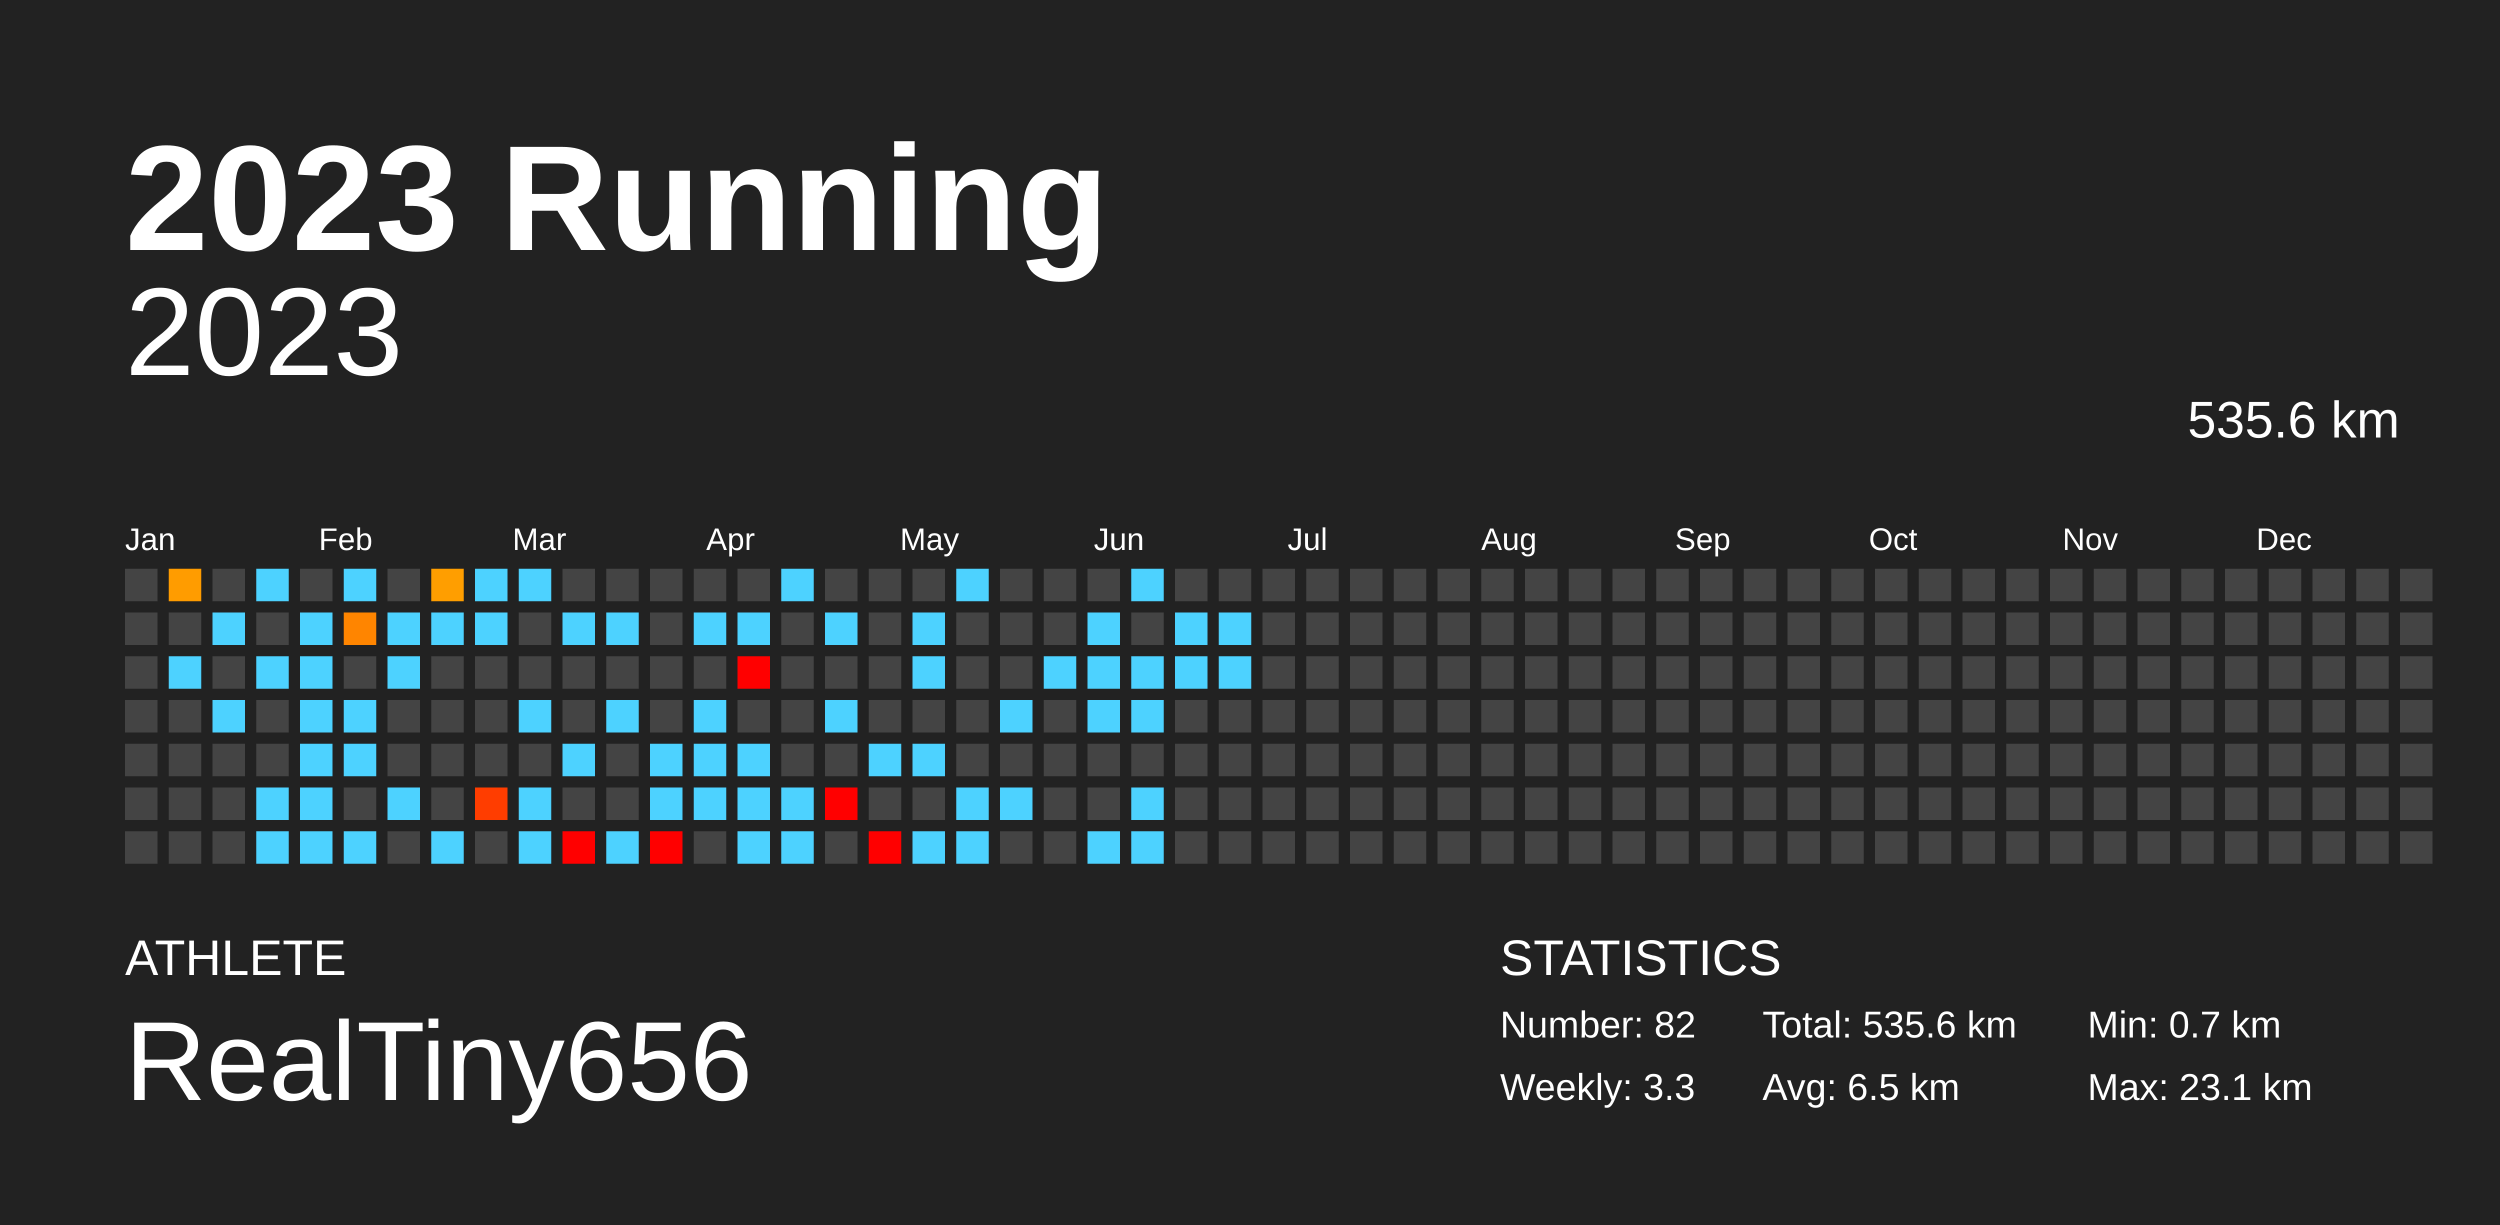
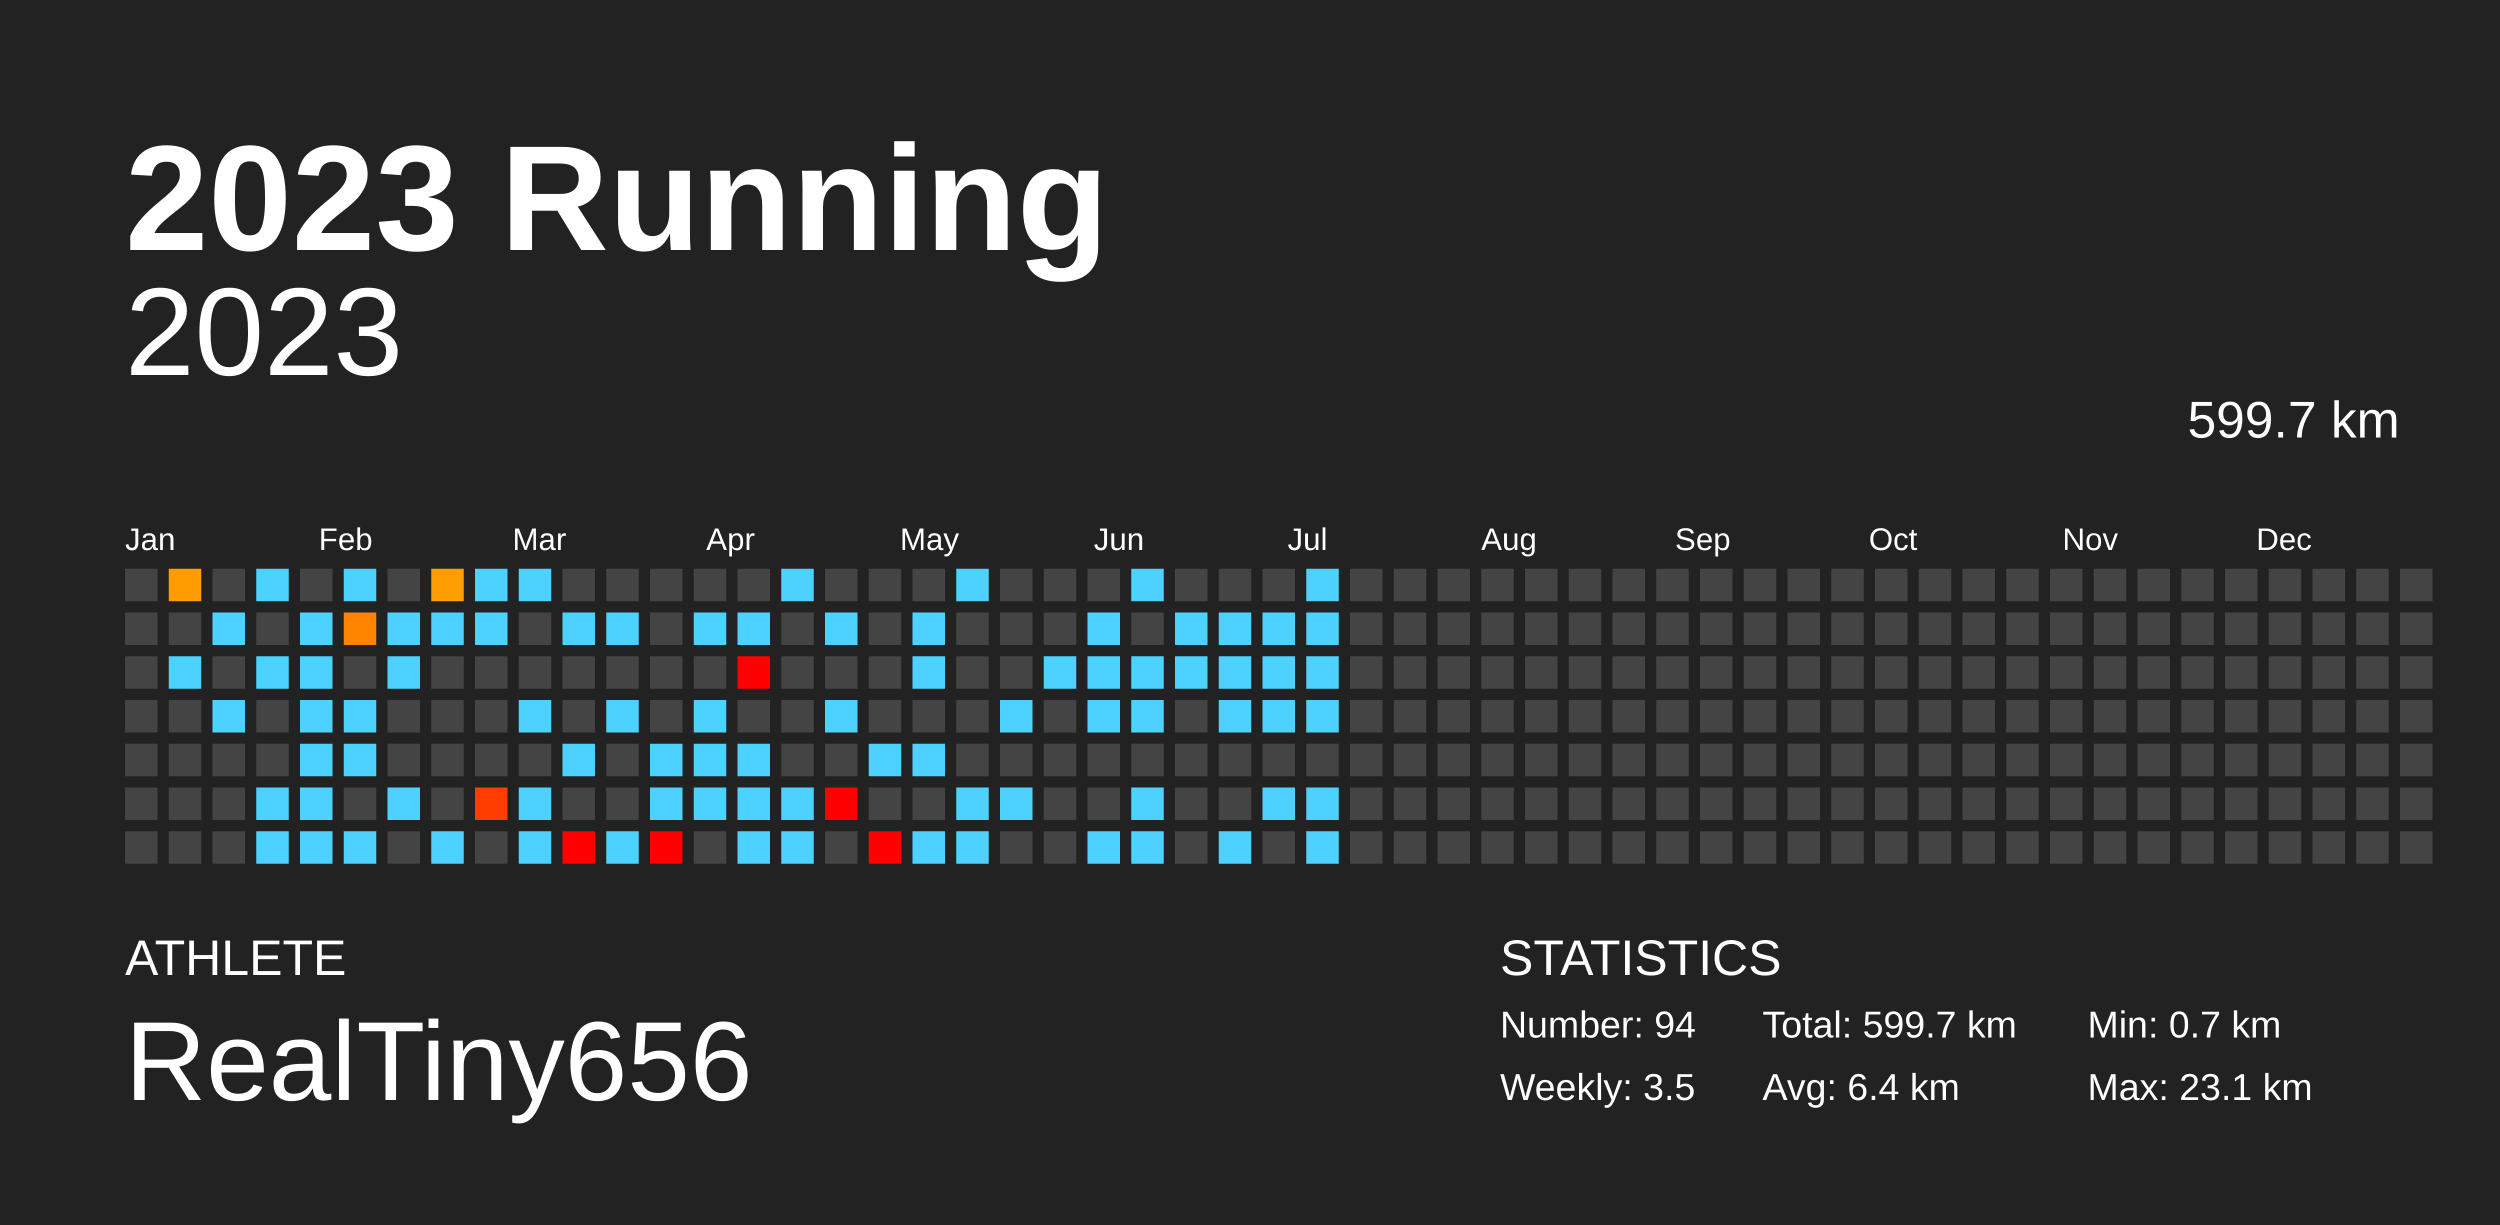
<svg xmlns="http://www.w3.org/2000/svg" baseProfile="full" height="98mm" version="1.1" viewBox="0,0,200,98" width="200mm">
  <defs />
  <rect fill="#222222" height="98" width="200" x="0" y="0" />
  <text fill="#FFFFFF" style="font-size:12px; font-family:Arial; font-weight:bold;" x="10" y="20">2023 Running</text>
  <text fill="#FFFFFF" style="font-size:4px; font-family:Arial" x="10" y="78">ATHLETE</text>
  <text fill="#FFFFFF" style="font-size:9px; font-family:Arial" x="10" y="88">RealTiny656</text>
  <text fill="#FFFFFF" style="font-size:4px; font-family:Arial" x="120" y="78">STATISTICS</text>
-   <text fill="#FFFFFF" style="font-size:3px; font-family:Arial" x="120" y="83">Number: 82</text>
-   <text fill="#FFFFFF" style="font-size:3px; font-family:Arial" x="120" y="88">Weekly: 3.3</text>
-   <text fill="#FFFFFF" style="font-size:3px; font-family:Arial" x="141" y="83">Total: 535.6 km</text>
-   <text fill="#FFFFFF" style="font-size:3px; font-family:Arial" x="141" y="88">Avg: 6.5 km</text>
+   <text fill="#FFFFFF" style="font-size:3px; font-family:Arial" x="120" y="83">Number: 94</text>
+   <text fill="#FFFFFF" style="font-size:3px; font-family:Arial" x="120" y="88">Weekly: 3.5</text>
+   <text fill="#FFFFFF" style="font-size:3px; font-family:Arial" x="141" y="83">Total: 599.7 km</text>
+   <text fill="#FFFFFF" style="font-size:3px; font-family:Arial" x="141" y="88">Avg: 6.4 km</text>
  <text fill="#FFFFFF" style="font-size:3px; font-family:Arial" x="167" y="83">Min: 0.7 km</text>
  <text fill="#FFFFFF" style="font-size:3px; font-family:Arial" x="167" y="88">Max: 23.1 km</text>
  <text alignment-baseline="hanging" fill="#FFFFFF" style="font-size:10.0px; font-family:Arial;" x="10" y="30">2023</text>
-   <text alignment-baseline="hanging" fill="#FFFFFF" style="font-size:4.125px; font-family:Arial;" x="175" y="35">535.6 km</text>
+   <text alignment-baseline="hanging" fill="#FFFFFF" style="font-size:4.125px; font-family:Arial;" x="175" y="35">599.7 km</text>
  <text fill="#FFFFFF" style="font-size:2.5px; font-family:Arial" x="10.0" y="44">Jan</text>
  <text fill="#FFFFFF" style="font-size:2.5px; font-family:Arial" x="25.5" y="44">Feb</text>
  <text fill="#FFFFFF" style="font-size:2.5px; font-family:Arial" x="41.0" y="44">Mar</text>
  <text fill="#FFFFFF" style="font-size:2.5px; font-family:Arial" x="56.5" y="44">Apr</text>
  <text fill="#FFFFFF" style="font-size:2.5px; font-family:Arial" x="72.0" y="44">May</text>
  <text fill="#FFFFFF" style="font-size:2.5px; font-family:Arial" x="87.5" y="44">Jun</text>
  <text fill="#FFFFFF" style="font-size:2.5px; font-family:Arial" x="103.0" y="44">Jul</text>
  <text fill="#FFFFFF" style="font-size:2.5px; font-family:Arial" x="118.5" y="44">Aug</text>
  <text fill="#FFFFFF" style="font-size:2.5px; font-family:Arial" x="134.0" y="44">Sep</text>
  <text fill="#FFFFFF" style="font-size:2.5px; font-family:Arial" x="149.5" y="44">Oct</text>
  <text fill="#FFFFFF" style="font-size:2.5px; font-family:Arial" x="165.0" y="44">Nov</text>
  <text fill="#FFFFFF" style="font-size:2.5px; font-family:Arial" x="180.5" y="44">Dec</text>
  <rect fill="#444444" height="2.6" width="2.6" x="10.0" y="45.5" />
  <rect fill="#444444" height="2.6" width="2.6" x="10.0" y="49.0" />
  <rect fill="#444444" height="2.6" width="2.6" x="10.0" y="52.5" />
  <rect fill="#444444" height="2.6" width="2.6" x="10.0" y="56.0" />
  <rect fill="#444444" height="2.6" width="2.6" x="10.0" y="59.5" />
  <rect fill="#444444" height="2.6" width="2.6" x="10.0" y="63.0" />
  <rect fill="#444444" height="2.6" width="2.6" x="10.0" y="66.5" />
  <rect fill="#ff9c00" height="2.6" width="2.6" x="13.5" y="45.5" />
  <rect fill="#444444" height="2.6" width="2.6" x="13.5" y="49.0" />
  <rect fill="#4dd2ff" height="2.6" width="2.6" x="13.5" y="52.5" />
  <rect fill="#444444" height="2.6" width="2.6" x="13.5" y="56.0" />
  <rect fill="#444444" height="2.6" width="2.6" x="13.5" y="59.5" />
  <rect fill="#444444" height="2.6" width="2.6" x="13.5" y="63.0" />
  <rect fill="#444444" height="2.6" width="2.6" x="13.5" y="66.5" />
  <rect fill="#444444" height="2.6" width="2.6" x="17.0" y="45.5" />
  <rect fill="#4dd2ff" height="2.6" width="2.6" x="17.0" y="49.0" />
  <rect fill="#444444" height="2.6" width="2.6" x="17.0" y="52.5" />
  <rect fill="#4dd2ff" height="2.6" width="2.6" x="17.0" y="56.0" />
  <rect fill="#444444" height="2.6" width="2.6" x="17.0" y="59.5" />
  <rect fill="#444444" height="2.6" width="2.6" x="17.0" y="63.0" />
  <rect fill="#444444" height="2.6" width="2.6" x="17.0" y="66.5" />
  <rect fill="#4dd2ff" height="2.6" width="2.6" x="20.5" y="45.5" />
  <rect fill="#444444" height="2.6" width="2.6" x="20.5" y="49.0" />
  <rect fill="#4dd2ff" height="2.6" width="2.6" x="20.5" y="52.5" />
  <rect fill="#444444" height="2.6" width="2.6" x="20.5" y="56.0" />
  <rect fill="#444444" height="2.6" width="2.6" x="20.5" y="59.5" />
  <rect fill="#4dd2ff" height="2.6" width="2.6" x="20.5" y="63.0" />
  <rect fill="#4dd2ff" height="2.6" width="2.6" x="20.5" y="66.5" />
  <rect fill="#444444" height="2.6" width="2.6" x="24.0" y="45.5" />
  <rect fill="#4dd2ff" height="2.6" width="2.6" x="24.0" y="49.0" />
  <rect fill="#4dd2ff" height="2.6" width="2.6" x="24.0" y="52.5" />
  <rect fill="#4dd2ff" height="2.6" width="2.6" x="24.0" y="56.0" />
  <rect fill="#4dd2ff" height="2.6" width="2.6" x="24.0" y="59.5" />
  <rect fill="#4dd2ff" height="2.6" width="2.6" x="24.0" y="63.0" />
  <rect fill="#4dd2ff" height="2.6" width="2.6" x="24.0" y="66.5" />
  <rect fill="#4dd2ff" height="2.6" width="2.6" x="27.5" y="45.5" />
  <rect fill="#ff8500" height="2.6" width="2.6" x="27.5" y="49.0" />
  <rect fill="#444444" height="2.6" width="2.6" x="27.5" y="52.5" />
  <rect fill="#4dd2ff" height="2.6" width="2.6" x="27.5" y="56.0" />
  <rect fill="#4dd2ff" height="2.6" width="2.6" x="27.5" y="59.5" />
  <rect fill="#444444" height="2.6" width="2.6" x="27.5" y="63.0" />
  <rect fill="#4dd2ff" height="2.6" width="2.6" x="27.5" y="66.5" />
  <rect fill="#444444" height="2.6" width="2.6" x="31.0" y="45.5" />
  <rect fill="#4dd2ff" height="2.6" width="2.6" x="31.0" y="49.0" />
  <rect fill="#4dd2ff" height="2.6" width="2.6" x="31.0" y="52.5" />
  <rect fill="#444444" height="2.6" width="2.6" x="31.0" y="56.0" />
  <rect fill="#444444" height="2.6" width="2.6" x="31.0" y="59.5" />
  <rect fill="#4dd2ff" height="2.6" width="2.6" x="31.0" y="63.0" />
  <rect fill="#444444" height="2.6" width="2.6" x="31.0" y="66.5" />
  <rect fill="#ff9e00" height="2.6" width="2.6" x="34.5" y="45.5" />
  <rect fill="#4dd2ff" height="2.6" width="2.6" x="34.5" y="49.0" />
  <rect fill="#444444" height="2.6" width="2.6" x="34.5" y="52.5" />
  <rect fill="#444444" height="2.6" width="2.6" x="34.5" y="56.0" />
  <rect fill="#444444" height="2.6" width="2.6" x="34.5" y="59.5" />
  <rect fill="#444444" height="2.6" width="2.6" x="34.5" y="63.0" />
  <rect fill="#4dd2ff" height="2.6" width="2.6" x="34.5" y="66.5" />
  <rect fill="#4dd2ff" height="2.6" width="2.6" x="38.0" y="45.5" />
  <rect fill="#4dd2ff" height="2.6" width="2.6" x="38.0" y="49.0" />
  <rect fill="#444444" height="2.6" width="2.6" x="38.0" y="52.5" />
  <rect fill="#444444" height="2.6" width="2.6" x="38.0" y="56.0" />
  <rect fill="#444444" height="2.6" width="2.6" x="38.0" y="59.5" />
  <rect fill="#ff3d00" height="2.6" width="2.6" x="38.0" y="63.0" />
  <rect fill="#444444" height="2.6" width="2.6" x="38.0" y="66.5" />
  <rect fill="#4dd2ff" height="2.6" width="2.6" x="41.5" y="45.5" />
  <rect fill="#444444" height="2.6" width="2.6" x="41.5" y="49.0" />
  <rect fill="#444444" height="2.6" width="2.6" x="41.5" y="52.5" />
  <rect fill="#4dd2ff" height="2.6" width="2.6" x="41.5" y="56.0" />
  <rect fill="#444444" height="2.6" width="2.6" x="41.5" y="59.5" />
  <rect fill="#4dd2ff" height="2.6" width="2.6" x="41.5" y="63.0" />
  <rect fill="#4dd2ff" height="2.6" width="2.6" x="41.5" y="66.5" />
  <rect fill="#444444" height="2.6" width="2.6" x="45.0" y="45.5" />
  <rect fill="#4dd2ff" height="2.6" width="2.6" x="45.0" y="49.0" />
  <rect fill="#444444" height="2.6" width="2.6" x="45.0" y="52.5" />
  <rect fill="#444444" height="2.6" width="2.6" x="45.0" y="56.0" />
  <rect fill="#4dd2ff" height="2.6" width="2.6" x="45.0" y="59.5" />
  <rect fill="#444444" height="2.6" width="2.6" x="45.0" y="63.0" />
  <rect fill="red" height="2.6" width="2.6" x="45.0" y="66.5" />
  <rect fill="#444444" height="2.6" width="2.6" x="48.5" y="45.5" />
  <rect fill="#4dd2ff" height="2.6" width="2.6" x="48.5" y="49.0" />
  <rect fill="#444444" height="2.6" width="2.6" x="48.5" y="52.5" />
  <rect fill="#4dd2ff" height="2.6" width="2.6" x="48.5" y="56.0" />
  <rect fill="#444444" height="2.6" width="2.6" x="48.5" y="59.5" />
  <rect fill="#444444" height="2.6" width="2.6" x="48.5" y="63.0" />
  <rect fill="#4dd2ff" height="2.6" width="2.6" x="48.5" y="66.5" />
  <rect fill="#444444" height="2.6" width="2.6" x="52.0" y="45.5" />
  <rect fill="#444444" height="2.6" width="2.6" x="52.0" y="49.0" />
  <rect fill="#444444" height="2.6" width="2.6" x="52.0" y="52.5" />
  <rect fill="#444444" height="2.6" width="2.6" x="52.0" y="56.0" />
  <rect fill="#4dd2ff" height="2.6" width="2.6" x="52.0" y="59.5" />
  <rect fill="#4dd2ff" height="2.6" width="2.6" x="52.0" y="63.0" />
  <rect fill="red" height="2.6" width="2.6" x="52.0" y="66.5" />
  <rect fill="#444444" height="2.6" width="2.6" x="55.5" y="45.5" />
  <rect fill="#4dd2ff" height="2.6" width="2.6" x="55.5" y="49.0" />
  <rect fill="#444444" height="2.6" width="2.6" x="55.5" y="52.5" />
  <rect fill="#4dd2ff" height="2.6" width="2.6" x="55.5" y="56.0" />
  <rect fill="#4dd2ff" height="2.6" width="2.6" x="55.5" y="59.5" />
  <rect fill="#4dd2ff" height="2.6" width="2.6" x="55.5" y="63.0" />
  <rect fill="#444444" height="2.6" width="2.6" x="55.5" y="66.5" />
  <rect fill="#444444" height="2.6" width="2.6" x="59.0" y="45.5" />
  <rect fill="#4dd2ff" height="2.6" width="2.6" x="59.0" y="49.0" />
  <rect fill="red" height="2.6" width="2.6" x="59.0" y="52.5" />
  <rect fill="#444444" height="2.6" width="2.6" x="59.0" y="56.0" />
  <rect fill="#4dd2ff" height="2.6" width="2.6" x="59.0" y="59.5" />
  <rect fill="#4dd2ff" height="2.6" width="2.6" x="59.0" y="63.0" />
  <rect fill="#4dd2ff" height="2.6" width="2.6" x="59.0" y="66.5" />
  <rect fill="#4dd2ff" height="2.6" width="2.6" x="62.5" y="45.5" />
  <rect fill="#444444" height="2.6" width="2.6" x="62.5" y="49.0" />
  <rect fill="#444444" height="2.6" width="2.6" x="62.5" y="52.5" />
  <rect fill="#444444" height="2.6" width="2.6" x="62.5" y="56.0" />
  <rect fill="#444444" height="2.6" width="2.6" x="62.5" y="59.5" />
  <rect fill="#4dd2ff" height="2.6" width="2.6" x="62.5" y="63.0" />
  <rect fill="#4dd2ff" height="2.6" width="2.6" x="62.5" y="66.5" />
  <rect fill="#444444" height="2.6" width="2.6" x="66.0" y="45.5" />
  <rect fill="#4dd2ff" height="2.6" width="2.6" x="66.0" y="49.0" />
  <rect fill="#444444" height="2.6" width="2.6" x="66.0" y="52.5" />
  <rect fill="#4dd2ff" height="2.6" width="2.6" x="66.0" y="56.0" />
  <rect fill="#444444" height="2.6" width="2.6" x="66.0" y="59.5" />
  <rect fill="red" height="2.6" width="2.6" x="66.0" y="63.0" />
  <rect fill="#444444" height="2.6" width="2.6" x="66.0" y="66.5" />
  <rect fill="#444444" height="2.6" width="2.6" x="69.5" y="45.5" />
  <rect fill="#444444" height="2.6" width="2.6" x="69.5" y="49.0" />
  <rect fill="#444444" height="2.6" width="2.6" x="69.5" y="52.5" />
  <rect fill="#444444" height="2.6" width="2.6" x="69.5" y="56.0" />
  <rect fill="#4dd2ff" height="2.6" width="2.6" x="69.5" y="59.5" />
  <rect fill="#444444" height="2.6" width="2.6" x="69.5" y="63.0" />
  <rect fill="red" height="2.6" width="2.6" x="69.5" y="66.5" />
  <rect fill="#444444" height="2.6" width="2.6" x="73.0" y="45.5" />
  <rect fill="#4dd2ff" height="2.6" width="2.6" x="73.0" y="49.0" />
  <rect fill="#4dd2ff" height="2.6" width="2.6" x="73.0" y="52.5" />
  <rect fill="#444444" height="2.6" width="2.6" x="73.0" y="56.0" />
  <rect fill="#4dd2ff" height="2.6" width="2.6" x="73.0" y="59.5" />
  <rect fill="#444444" height="2.6" width="2.6" x="73.0" y="63.0" />
  <rect fill="#4dd2ff" height="2.6" width="2.6" x="73.0" y="66.5" />
  <rect fill="#4dd2ff" height="2.6" width="2.6" x="76.5" y="45.5" />
  <rect fill="#444444" height="2.6" width="2.6" x="76.5" y="49.0" />
  <rect fill="#444444" height="2.6" width="2.6" x="76.5" y="52.5" />
  <rect fill="#444444" height="2.6" width="2.6" x="76.5" y="56.0" />
  <rect fill="#444444" height="2.6" width="2.6" x="76.5" y="59.5" />
  <rect fill="#4dd2ff" height="2.6" width="2.6" x="76.5" y="63.0" />
  <rect fill="#4dd2ff" height="2.6" width="2.6" x="76.5" y="66.5" />
  <rect fill="#444444" height="2.6" width="2.6" x="80.0" y="45.5" />
  <rect fill="#444444" height="2.6" width="2.6" x="80.0" y="49.0" />
  <rect fill="#444444" height="2.6" width="2.6" x="80.0" y="52.5" />
  <rect fill="#4dd2ff" height="2.6" width="2.6" x="80.0" y="56.0" />
  <rect fill="#444444" height="2.6" width="2.6" x="80.0" y="59.5" />
  <rect fill="#4dd2ff" height="2.6" width="2.6" x="80.0" y="63.0" />
  <rect fill="#444444" height="2.6" width="2.6" x="80.0" y="66.5" />
  <rect fill="#444444" height="2.6" width="2.6" x="83.5" y="45.5" />
  <rect fill="#444444" height="2.6" width="2.6" x="83.5" y="49.0" />
  <rect fill="#4dd2ff" height="2.6" width="2.6" x="83.5" y="52.5" />
  <rect fill="#444444" height="2.6" width="2.6" x="83.5" y="56.0" />
  <rect fill="#444444" height="2.6" width="2.6" x="83.5" y="59.5" />
  <rect fill="#444444" height="2.6" width="2.6" x="83.5" y="63.0" />
  <rect fill="#444444" height="2.6" width="2.6" x="83.5" y="66.5" />
  <rect fill="#444444" height="2.6" width="2.6" x="87.0" y="45.5" />
  <rect fill="#4dd2ff" height="2.6" width="2.6" x="87.0" y="49.0" />
  <rect fill="#4dd2ff" height="2.6" width="2.6" x="87.0" y="52.5" />
  <rect fill="#4dd2ff" height="2.6" width="2.6" x="87.0" y="56.0" />
  <rect fill="#444444" height="2.6" width="2.6" x="87.0" y="59.5" />
  <rect fill="#444444" height="2.6" width="2.6" x="87.0" y="63.0" />
  <rect fill="#4dd2ff" height="2.6" width="2.6" x="87.0" y="66.5" />
  <rect fill="#4dd2ff" height="2.6" width="2.6" x="90.5" y="45.5" />
  <rect fill="#444444" height="2.6" width="2.6" x="90.5" y="49.0" />
  <rect fill="#4dd2ff" height="2.6" width="2.6" x="90.5" y="52.5" />
  <rect fill="#4dd2ff" height="2.6" width="2.6" x="90.5" y="56.0" />
  <rect fill="#444444" height="2.6" width="2.6" x="90.5" y="59.5" />
  <rect fill="#4dd2ff" height="2.6" width="2.6" x="90.5" y="63.0" />
  <rect fill="#4dd2ff" height="2.6" width="2.6" x="90.5" y="66.5" />
  <rect fill="#444444" height="2.6" width="2.6" x="94.0" y="45.5" />
  <rect fill="#4dd2ff" height="2.6" width="2.6" x="94.0" y="49.0" />
  <rect fill="#4dd2ff" height="2.6" width="2.6" x="94.0" y="52.5" />
  <rect fill="#444444" height="2.6" width="2.6" x="94.0" y="56.0" />
  <rect fill="#444444" height="2.6" width="2.6" x="94.0" y="59.5" />
  <rect fill="#444444" height="2.6" width="2.6" x="94.0" y="63.0" />
  <rect fill="#444444" height="2.6" width="2.6" x="94.0" y="66.5" />
  <rect fill="#444444" height="2.6" width="2.6" x="97.5" y="45.5" />
  <rect fill="#4dd2ff" height="2.6" width="2.6" x="97.5" y="49.0" />
  <rect fill="#4dd2ff" height="2.6" width="2.6" x="97.5" y="52.5" />
-   <rect fill="#444444" height="2.6" width="2.6" x="97.5" y="56.0" />
+   <rect fill="#4dd2ff" height="2.6" width="2.6" x="97.5" y="56.0" />
  <rect fill="#444444" height="2.6" width="2.6" x="97.5" y="59.5" />
  <rect fill="#444444" height="2.6" width="2.6" x="97.5" y="63.0" />
-   <rect fill="#444444" height="2.6" width="2.6" x="97.5" y="66.5" />
+   <rect fill="#4dd2ff" height="2.6" width="2.6" x="97.5" y="66.5" />
  <rect fill="#444444" height="2.6" width="2.6" x="101.0" y="45.5" />
-   <rect fill="#444444" height="2.6" width="2.6" x="101.0" y="49.0" />
-   <rect fill="#444444" height="2.6" width="2.6" x="101.0" y="52.5" />
-   <rect fill="#444444" height="2.6" width="2.6" x="101.0" y="56.0" />
+   <rect fill="#4dd2ff" height="2.6" width="2.6" x="101.0" y="49.0" />
+   <rect fill="#4dd2ff" height="2.6" width="2.6" x="101.0" y="52.5" />
+   <rect fill="#4dd2ff" height="2.6" width="2.6" x="101.0" y="56.0" />
  <rect fill="#444444" height="2.6" width="2.6" x="101.0" y="59.5" />
-   <rect fill="#444444" height="2.6" width="2.6" x="101.0" y="63.0" />
+   <rect fill="#4dd2ff" height="2.6" width="2.6" x="101.0" y="63.0" />
  <rect fill="#444444" height="2.6" width="2.6" x="101.0" y="66.5" />
-   <rect fill="#444444" height="2.6" width="2.6" x="104.5" y="45.5" />
-   <rect fill="#444444" height="2.6" width="2.6" x="104.5" y="49.0" />
-   <rect fill="#444444" height="2.6" width="2.6" x="104.5" y="52.5" />
-   <rect fill="#444444" height="2.6" width="2.6" x="104.5" y="56.0" />
+   <rect fill="#4dd2ff" height="2.6" width="2.6" x="104.5" y="45.5" />
+   <rect fill="#4dd2ff" height="2.6" width="2.6" x="104.5" y="49.0" />
+   <rect fill="#4dd2ff" height="2.6" width="2.6" x="104.5" y="52.5" />
+   <rect fill="#4dd2ff" height="2.6" width="2.6" x="104.5" y="56.0" />
  <rect fill="#444444" height="2.6" width="2.6" x="104.5" y="59.5" />
-   <rect fill="#444444" height="2.6" width="2.6" x="104.5" y="63.0" />
-   <rect fill="#444444" height="2.6" width="2.6" x="104.5" y="66.5" />
+   <rect fill="#4dd2ff" height="2.6" width="2.6" x="104.5" y="63.0" />
+   <rect fill="#4dd2ff" height="2.6" width="2.6" x="104.5" y="66.5" />
  <rect fill="#444444" height="2.6" width="2.6" x="108.0" y="45.5" />
  <rect fill="#444444" height="2.6" width="2.6" x="108.0" y="49.0" />
  <rect fill="#444444" height="2.6" width="2.6" x="108.0" y="52.5" />
  <rect fill="#444444" height="2.6" width="2.6" x="108.0" y="56.0" />
  <rect fill="#444444" height="2.6" width="2.6" x="108.0" y="59.5" />
  <rect fill="#444444" height="2.6" width="2.6" x="108.0" y="63.0" />
  <rect fill="#444444" height="2.6" width="2.6" x="108.0" y="66.5" />
  <rect fill="#444444" height="2.6" width="2.6" x="111.5" y="45.5" />
  <rect fill="#444444" height="2.6" width="2.6" x="111.5" y="49.0" />
  <rect fill="#444444" height="2.6" width="2.6" x="111.5" y="52.5" />
  <rect fill="#444444" height="2.6" width="2.6" x="111.5" y="56.0" />
  <rect fill="#444444" height="2.6" width="2.6" x="111.5" y="59.5" />
  <rect fill="#444444" height="2.6" width="2.6" x="111.5" y="63.0" />
  <rect fill="#444444" height="2.6" width="2.6" x="111.5" y="66.5" />
  <rect fill="#444444" height="2.6" width="2.6" x="115.0" y="45.5" />
  <rect fill="#444444" height="2.6" width="2.6" x="115.0" y="49.0" />
  <rect fill="#444444" height="2.6" width="2.6" x="115.0" y="52.5" />
  <rect fill="#444444" height="2.6" width="2.6" x="115.0" y="56.0" />
  <rect fill="#444444" height="2.6" width="2.6" x="115.0" y="59.5" />
  <rect fill="#444444" height="2.6" width="2.6" x="115.0" y="63.0" />
  <rect fill="#444444" height="2.6" width="2.6" x="115.0" y="66.5" />
  <rect fill="#444444" height="2.6" width="2.6" x="118.5" y="45.5" />
  <rect fill="#444444" height="2.6" width="2.6" x="118.5" y="49.0" />
  <rect fill="#444444" height="2.6" width="2.6" x="118.5" y="52.5" />
  <rect fill="#444444" height="2.6" width="2.6" x="118.5" y="56.0" />
  <rect fill="#444444" height="2.6" width="2.6" x="118.5" y="59.5" />
  <rect fill="#444444" height="2.6" width="2.6" x="118.5" y="63.0" />
  <rect fill="#444444" height="2.6" width="2.6" x="118.5" y="66.5" />
  <rect fill="#444444" height="2.6" width="2.6" x="122.0" y="45.5" />
  <rect fill="#444444" height="2.6" width="2.6" x="122.0" y="49.0" />
  <rect fill="#444444" height="2.6" width="2.6" x="122.0" y="52.5" />
  <rect fill="#444444" height="2.6" width="2.6" x="122.0" y="56.0" />
  <rect fill="#444444" height="2.6" width="2.6" x="122.0" y="59.5" />
  <rect fill="#444444" height="2.6" width="2.6" x="122.0" y="63.0" />
  <rect fill="#444444" height="2.6" width="2.6" x="122.0" y="66.5" />
  <rect fill="#444444" height="2.6" width="2.6" x="125.5" y="45.5" />
  <rect fill="#444444" height="2.6" width="2.6" x="125.5" y="49.0" />
  <rect fill="#444444" height="2.6" width="2.6" x="125.5" y="52.5" />
  <rect fill="#444444" height="2.6" width="2.6" x="125.5" y="56.0" />
  <rect fill="#444444" height="2.6" width="2.6" x="125.5" y="59.5" />
  <rect fill="#444444" height="2.6" width="2.6" x="125.5" y="63.0" />
  <rect fill="#444444" height="2.6" width="2.6" x="125.5" y="66.5" />
  <rect fill="#444444" height="2.6" width="2.6" x="129.0" y="45.5" />
  <rect fill="#444444" height="2.6" width="2.6" x="129.0" y="49.0" />
  <rect fill="#444444" height="2.6" width="2.6" x="129.0" y="52.5" />
  <rect fill="#444444" height="2.6" width="2.6" x="129.0" y="56.0" />
  <rect fill="#444444" height="2.6" width="2.6" x="129.0" y="59.5" />
  <rect fill="#444444" height="2.6" width="2.6" x="129.0" y="63.0" />
  <rect fill="#444444" height="2.6" width="2.6" x="129.0" y="66.5" />
  <rect fill="#444444" height="2.6" width="2.6" x="132.5" y="45.5" />
  <rect fill="#444444" height="2.6" width="2.6" x="132.5" y="49.0" />
  <rect fill="#444444" height="2.6" width="2.6" x="132.5" y="52.5" />
  <rect fill="#444444" height="2.6" width="2.6" x="132.5" y="56.0" />
  <rect fill="#444444" height="2.6" width="2.6" x="132.5" y="59.5" />
  <rect fill="#444444" height="2.6" width="2.6" x="132.5" y="63.0" />
  <rect fill="#444444" height="2.6" width="2.6" x="132.5" y="66.5" />
  <rect fill="#444444" height="2.6" width="2.6" x="136.0" y="45.5" />
  <rect fill="#444444" height="2.6" width="2.6" x="136.0" y="49.0" />
  <rect fill="#444444" height="2.6" width="2.6" x="136.0" y="52.5" />
  <rect fill="#444444" height="2.6" width="2.6" x="136.0" y="56.0" />
  <rect fill="#444444" height="2.6" width="2.6" x="136.0" y="59.5" />
  <rect fill="#444444" height="2.6" width="2.6" x="136.0" y="63.0" />
  <rect fill="#444444" height="2.6" width="2.6" x="136.0" y="66.5" />
  <rect fill="#444444" height="2.6" width="2.6" x="139.5" y="45.5" />
  <rect fill="#444444" height="2.6" width="2.6" x="139.5" y="49.0" />
  <rect fill="#444444" height="2.6" width="2.6" x="139.5" y="52.5" />
  <rect fill="#444444" height="2.6" width="2.6" x="139.5" y="56.0" />
  <rect fill="#444444" height="2.6" width="2.6" x="139.5" y="59.5" />
  <rect fill="#444444" height="2.6" width="2.6" x="139.5" y="63.0" />
  <rect fill="#444444" height="2.6" width="2.6" x="139.5" y="66.5" />
  <rect fill="#444444" height="2.6" width="2.6" x="143.0" y="45.5" />
  <rect fill="#444444" height="2.6" width="2.6" x="143.0" y="49.0" />
  <rect fill="#444444" height="2.6" width="2.6" x="143.0" y="52.5" />
  <rect fill="#444444" height="2.6" width="2.6" x="143.0" y="56.0" />
  <rect fill="#444444" height="2.6" width="2.6" x="143.0" y="59.5" />
  <rect fill="#444444" height="2.6" width="2.6" x="143.0" y="63.0" />
  <rect fill="#444444" height="2.6" width="2.6" x="143.0" y="66.5" />
  <rect fill="#444444" height="2.6" width="2.6" x="146.5" y="45.5" />
  <rect fill="#444444" height="2.6" width="2.6" x="146.5" y="49.0" />
  <rect fill="#444444" height="2.6" width="2.6" x="146.5" y="52.5" />
  <rect fill="#444444" height="2.6" width="2.6" x="146.5" y="56.0" />
  <rect fill="#444444" height="2.6" width="2.6" x="146.5" y="59.5" />
  <rect fill="#444444" height="2.6" width="2.6" x="146.5" y="63.0" />
  <rect fill="#444444" height="2.6" width="2.6" x="146.5" y="66.5" />
  <rect fill="#444444" height="2.6" width="2.6" x="150.0" y="45.5" />
  <rect fill="#444444" height="2.6" width="2.6" x="150.0" y="49.0" />
  <rect fill="#444444" height="2.6" width="2.6" x="150.0" y="52.5" />
  <rect fill="#444444" height="2.6" width="2.6" x="150.0" y="56.0" />
  <rect fill="#444444" height="2.6" width="2.6" x="150.0" y="59.5" />
  <rect fill="#444444" height="2.6" width="2.6" x="150.0" y="63.0" />
  <rect fill="#444444" height="2.6" width="2.6" x="150.0" y="66.5" />
  <rect fill="#444444" height="2.6" width="2.6" x="153.5" y="45.5" />
  <rect fill="#444444" height="2.6" width="2.6" x="153.5" y="49.0" />
  <rect fill="#444444" height="2.6" width="2.6" x="153.5" y="52.5" />
  <rect fill="#444444" height="2.6" width="2.6" x="153.5" y="56.0" />
  <rect fill="#444444" height="2.6" width="2.6" x="153.5" y="59.5" />
  <rect fill="#444444" height="2.6" width="2.6" x="153.5" y="63.0" />
  <rect fill="#444444" height="2.6" width="2.6" x="153.5" y="66.5" />
  <rect fill="#444444" height="2.6" width="2.6" x="157.0" y="45.5" />
  <rect fill="#444444" height="2.6" width="2.6" x="157.0" y="49.0" />
  <rect fill="#444444" height="2.6" width="2.6" x="157.0" y="52.5" />
  <rect fill="#444444" height="2.6" width="2.6" x="157.0" y="56.0" />
  <rect fill="#444444" height="2.6" width="2.6" x="157.0" y="59.5" />
  <rect fill="#444444" height="2.6" width="2.6" x="157.0" y="63.0" />
  <rect fill="#444444" height="2.6" width="2.6" x="157.0" y="66.5" />
  <rect fill="#444444" height="2.6" width="2.6" x="160.5" y="45.5" />
  <rect fill="#444444" height="2.6" width="2.6" x="160.5" y="49.0" />
  <rect fill="#444444" height="2.6" width="2.6" x="160.5" y="52.5" />
  <rect fill="#444444" height="2.6" width="2.6" x="160.5" y="56.0" />
  <rect fill="#444444" height="2.6" width="2.6" x="160.5" y="59.5" />
  <rect fill="#444444" height="2.6" width="2.6" x="160.5" y="63.0" />
  <rect fill="#444444" height="2.6" width="2.6" x="160.5" y="66.5" />
  <rect fill="#444444" height="2.6" width="2.6" x="164.0" y="45.5" />
  <rect fill="#444444" height="2.6" width="2.6" x="164.0" y="49.0" />
  <rect fill="#444444" height="2.6" width="2.6" x="164.0" y="52.5" />
  <rect fill="#444444" height="2.6" width="2.6" x="164.0" y="56.0" />
  <rect fill="#444444" height="2.6" width="2.6" x="164.0" y="59.5" />
  <rect fill="#444444" height="2.6" width="2.6" x="164.0" y="63.0" />
  <rect fill="#444444" height="2.6" width="2.6" x="164.0" y="66.5" />
  <rect fill="#444444" height="2.6" width="2.6" x="167.5" y="45.5" />
  <rect fill="#444444" height="2.6" width="2.6" x="167.5" y="49.0" />
  <rect fill="#444444" height="2.6" width="2.6" x="167.5" y="52.5" />
  <rect fill="#444444" height="2.6" width="2.6" x="167.5" y="56.0" />
  <rect fill="#444444" height="2.6" width="2.6" x="167.5" y="59.5" />
  <rect fill="#444444" height="2.6" width="2.6" x="167.5" y="63.0" />
  <rect fill="#444444" height="2.6" width="2.6" x="167.5" y="66.5" />
  <rect fill="#444444" height="2.6" width="2.6" x="171.0" y="45.5" />
  <rect fill="#444444" height="2.6" width="2.6" x="171.0" y="49.0" />
  <rect fill="#444444" height="2.6" width="2.6" x="171.0" y="52.5" />
  <rect fill="#444444" height="2.6" width="2.6" x="171.0" y="56.0" />
  <rect fill="#444444" height="2.6" width="2.6" x="171.0" y="59.5" />
  <rect fill="#444444" height="2.6" width="2.6" x="171.0" y="63.0" />
  <rect fill="#444444" height="2.6" width="2.6" x="171.0" y="66.5" />
  <rect fill="#444444" height="2.6" width="2.6" x="174.5" y="45.5" />
  <rect fill="#444444" height="2.6" width="2.6" x="174.5" y="49.0" />
  <rect fill="#444444" height="2.6" width="2.6" x="174.5" y="52.5" />
  <rect fill="#444444" height="2.6" width="2.6" x="174.5" y="56.0" />
  <rect fill="#444444" height="2.6" width="2.6" x="174.5" y="59.5" />
  <rect fill="#444444" height="2.6" width="2.6" x="174.5" y="63.0" />
  <rect fill="#444444" height="2.6" width="2.6" x="174.5" y="66.5" />
  <rect fill="#444444" height="2.6" width="2.6" x="178.0" y="45.5" />
  <rect fill="#444444" height="2.6" width="2.6" x="178.0" y="49.0" />
  <rect fill="#444444" height="2.6" width="2.6" x="178.0" y="52.5" />
  <rect fill="#444444" height="2.6" width="2.6" x="178.0" y="56.0" />
  <rect fill="#444444" height="2.6" width="2.6" x="178.0" y="59.5" />
  <rect fill="#444444" height="2.6" width="2.6" x="178.0" y="63.0" />
  <rect fill="#444444" height="2.6" width="2.6" x="178.0" y="66.5" />
  <rect fill="#444444" height="2.6" width="2.6" x="181.5" y="45.5" />
  <rect fill="#444444" height="2.6" width="2.6" x="181.5" y="49.0" />
  <rect fill="#444444" height="2.6" width="2.6" x="181.5" y="52.5" />
  <rect fill="#444444" height="2.6" width="2.6" x="181.5" y="56.0" />
  <rect fill="#444444" height="2.6" width="2.6" x="181.5" y="59.5" />
  <rect fill="#444444" height="2.6" width="2.6" x="181.5" y="63.0" />
  <rect fill="#444444" height="2.6" width="2.6" x="181.5" y="66.5" />
  <rect fill="#444444" height="2.6" width="2.6" x="185.0" y="45.5" />
  <rect fill="#444444" height="2.6" width="2.6" x="185.0" y="49.0" />
  <rect fill="#444444" height="2.6" width="2.6" x="185.0" y="52.5" />
  <rect fill="#444444" height="2.6" width="2.6" x="185.0" y="56.0" />
  <rect fill="#444444" height="2.6" width="2.6" x="185.0" y="59.5" />
  <rect fill="#444444" height="2.6" width="2.6" x="185.0" y="63.0" />
  <rect fill="#444444" height="2.6" width="2.6" x="185.0" y="66.5" />
  <rect fill="#444444" height="2.6" width="2.6" x="188.5" y="45.5" />
  <rect fill="#444444" height="2.6" width="2.6" x="188.5" y="49.0" />
  <rect fill="#444444" height="2.6" width="2.6" x="188.5" y="52.5" />
  <rect fill="#444444" height="2.6" width="2.6" x="188.5" y="56.0" />
  <rect fill="#444444" height="2.6" width="2.6" x="188.5" y="59.5" />
  <rect fill="#444444" height="2.6" width="2.6" x="188.5" y="63.0" />
  <rect fill="#444444" height="2.6" width="2.6" x="188.5" y="66.5" />
  <rect fill="#444444" height="2.6" width="2.6" x="192.0" y="45.5" />
  <rect fill="#444444" height="2.6" width="2.6" x="192.0" y="49.0" />
  <rect fill="#444444" height="2.6" width="2.6" x="192.0" y="52.5" />
  <rect fill="#444444" height="2.6" width="2.6" x="192.0" y="56.0" />
  <rect fill="#444444" height="2.6" width="2.6" x="192.0" y="59.5" />
  <rect fill="#444444" height="2.6" width="2.6" x="192.0" y="63.0" />
  <rect fill="#444444" height="2.6" width="2.6" x="192.0" y="66.5" />
</svg>
